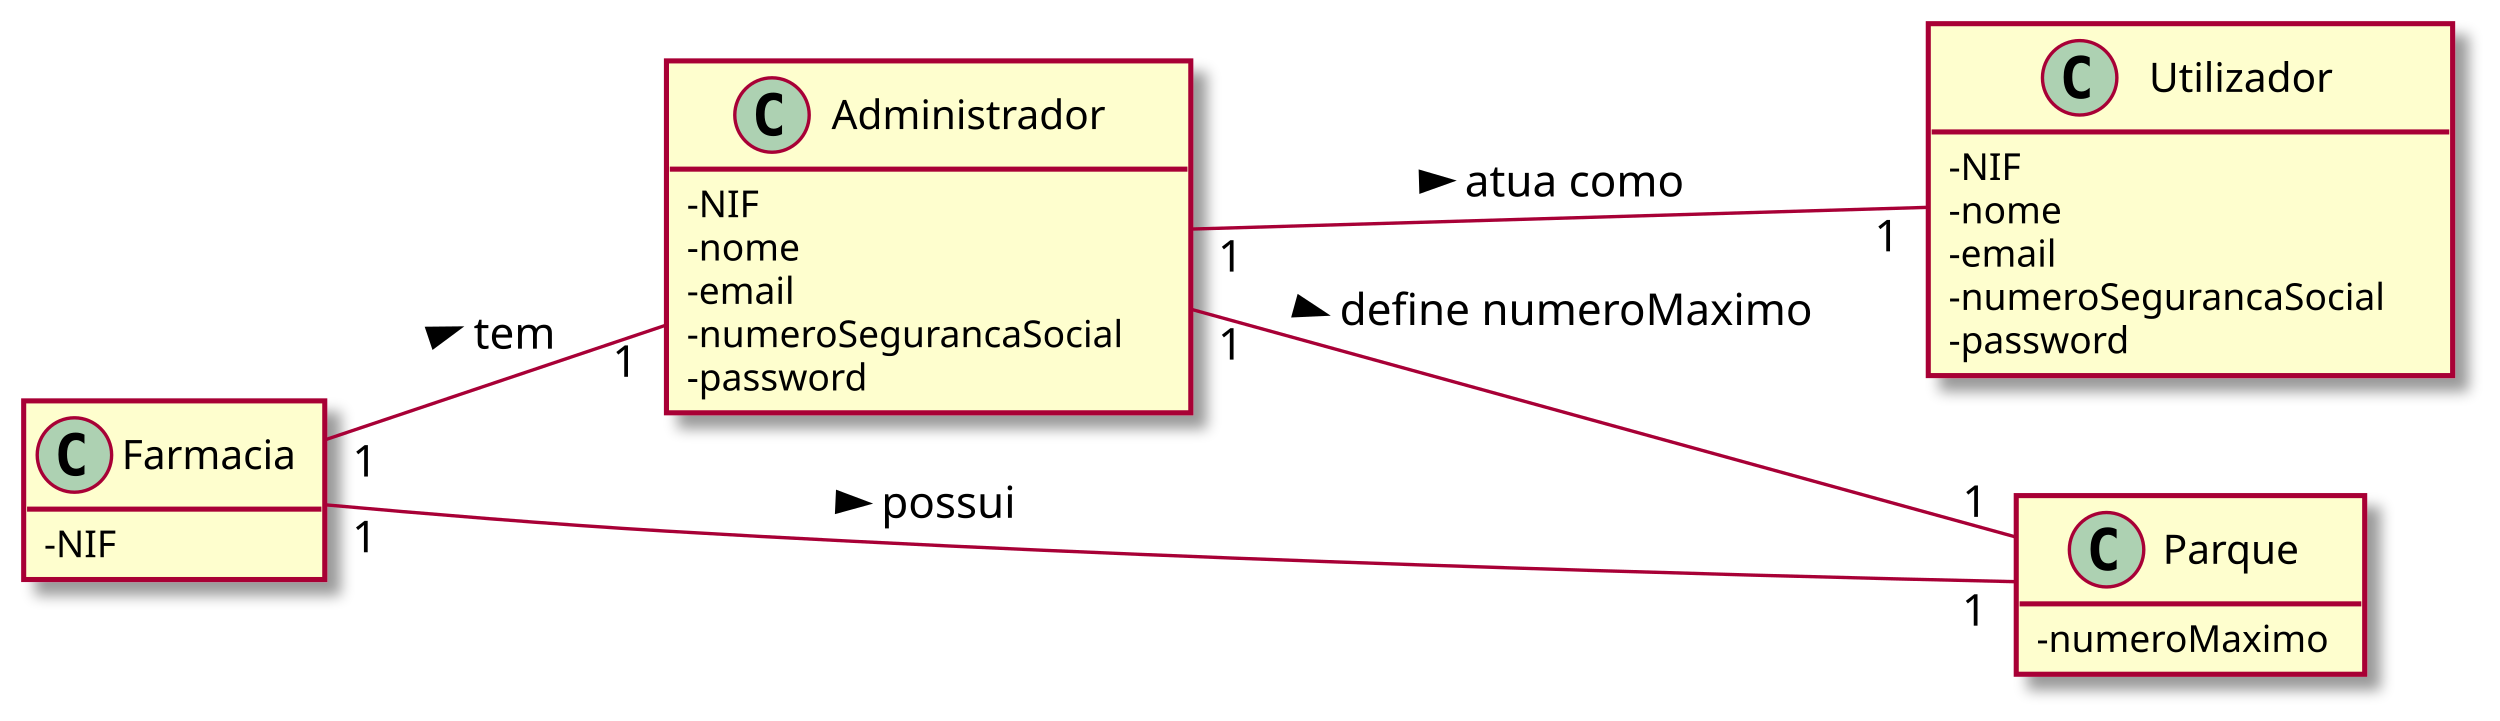
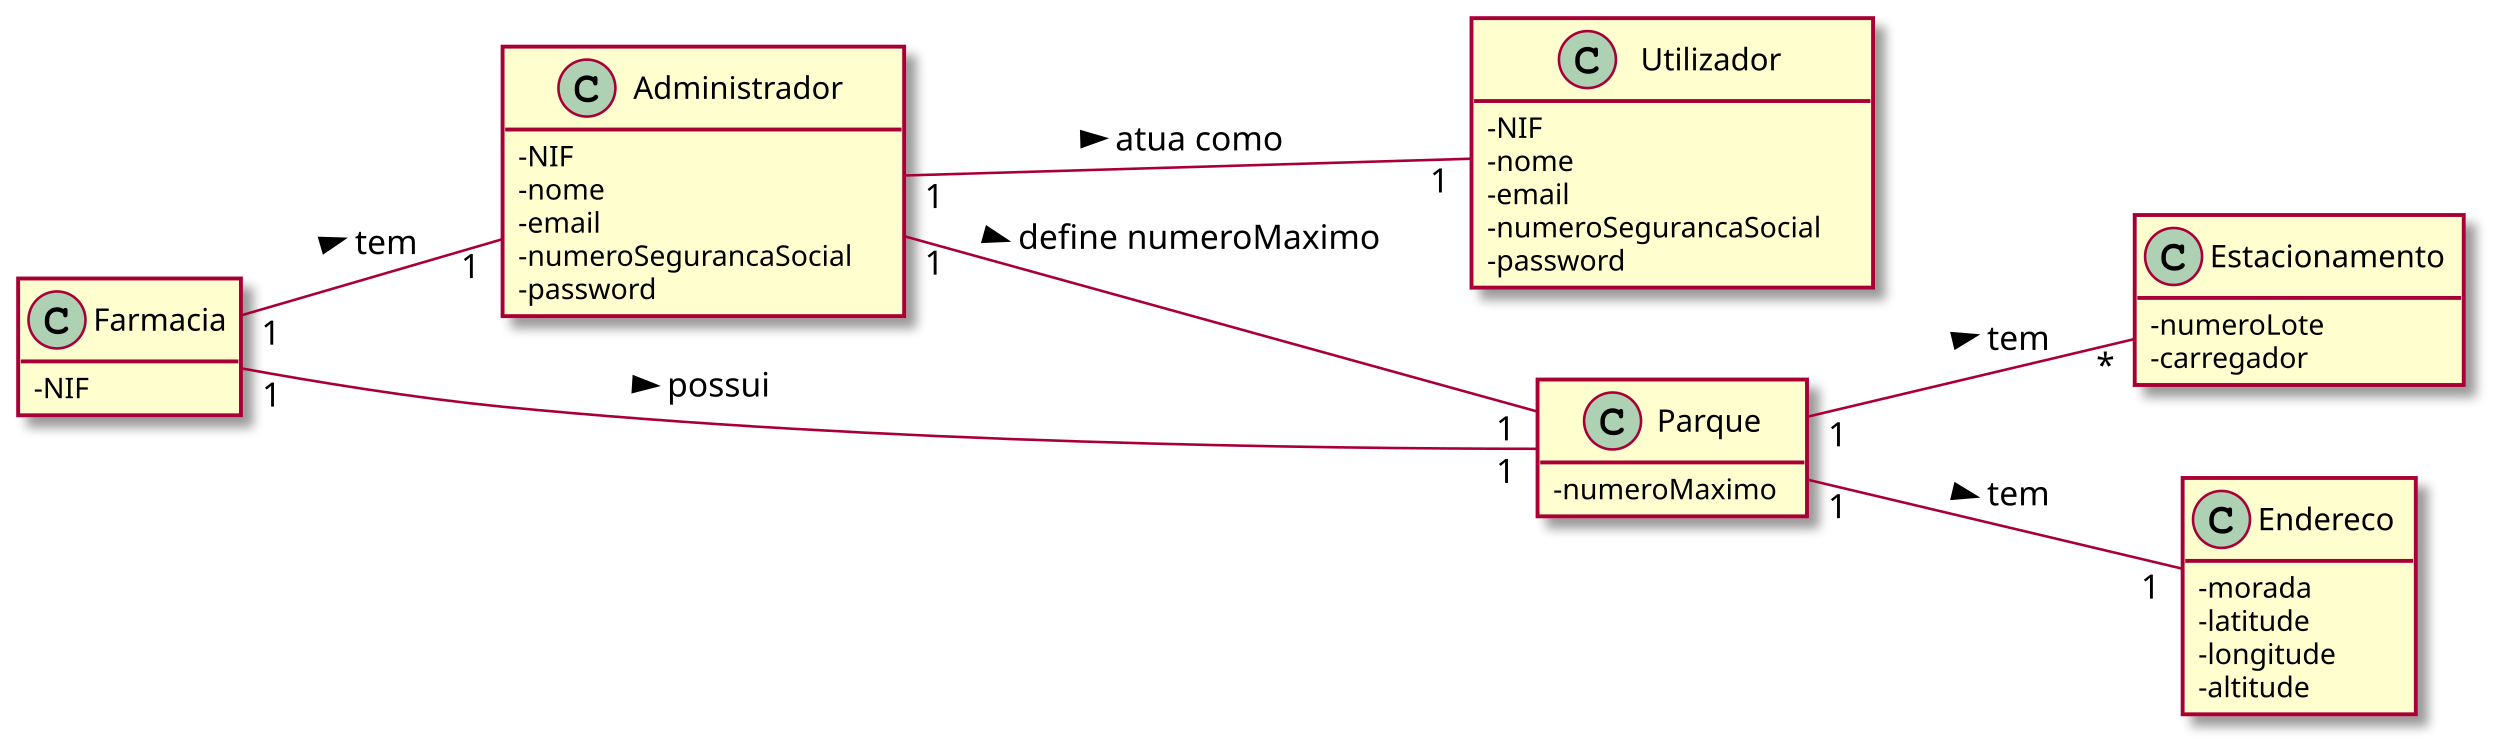
- <svg xmlns="http://www.w3.org/2000/svg" contentScriptType="application/ecmascript" contentStyleType="text/css" height="213px" preserveAspectRatio="none" style="width:739px;height:213px;" version="1.1" viewBox="0 0 739 213" width="739px" zoomAndPan="magnify">
+ <svg xmlns="http://www.w3.org/2000/svg" contentScriptType="application/ecmascript" contentStyleType="text/css" height="289px" preserveAspectRatio="none" style="width:965px;height:289px;" version="1.1" viewBox="0 0 965 289" width="965px" zoomAndPan="magnify">
  <defs>
-     <filter height="300%" id="fzlwxtexbxhhv" width="300%" x="-1" y="-1">
+     <filter height="300%" id="f7i09ludjwwbf" width="300%" x="-1" y="-1">
      <feGaussianBlur result="blurOut" stdDeviation="2.0" />
      <feColorMatrix in="blurOut" result="blurOut2" type="matrix" values="0 0 0 0 0 0 0 0 0 0 0 0 0 0 0 0 0 0 .4 0" />
      <feOffset dx="4.0" dy="4.0" in="blurOut2" result="blurOut3" />
      <feBlend in="SourceGraphic" in2="blurOut3" mode="normal" />
    </filter>
  </defs>
  <g>
-     <rect codeLine="5" fill="#FEFECE" filter="url(#fzlwxtexbxhhv)" height="52.805" id="Farmacia" style="stroke:#A80036;stroke-width:1.5;" width="89" x="7" y="118.5" />
-     <ellipse cx="22" cy="134.5" fill="#ADD1B2" rx="11" ry="11" style="stroke:#A80036;stroke-width:1.0;" />
-     <path d="M24.969,140.141 Q24.391,140.438 23.75,140.578 Q23.109,140.734 22.406,140.734 Q19.906,140.734 18.578,139.094 Q17.266,137.438 17.266,134.312 Q17.266,131.188 18.578,129.531 Q19.906,127.875 22.406,127.875 Q23.109,127.875 23.75,128.031 Q24.406,128.188 24.969,128.484 L24.969,131.203 Q24.344,130.625 23.75,130.359 Q23.156,130.078 22.531,130.078 Q21.188,130.078 20.5,131.156 Q19.812,132.219 19.812,134.312 Q19.812,136.406 20.5,137.484 Q21.188,138.547 22.531,138.547 Q23.156,138.547 23.75,138.281 Q24.344,138 24.969,137.422 L24.969,140.141 Z " fill="#000000" />
-     <text fill="#000000" font-family="sans-serif" font-size="12" lengthAdjust="spacingAndGlyphs" textLength="57" x="36" y="138.654">Farmacia</text>
-     <line style="stroke:#A80036;stroke-width:1.5;" x1="8" x2="95" y1="150.5" y2="150.5" />
-     <text fill="#000000" font-family="sans-serif" font-size="11" lengthAdjust="spacingAndGlyphs" textLength="21" x="13" y="164.71">-NIF</text>
-     <rect codeLine="9" fill="#FEFECE" filter="url(#fzlwxtexbxhhv)" height="104.023" id="Utilizador" style="stroke:#A80036;stroke-width:1.5;" width="155" x="570" y="7" />
-     <ellipse cx="614.75" cy="23" fill="#ADD1B2" rx="11" ry="11" style="stroke:#A80036;stroke-width:1.0;" />
-     <path d="M617.719,28.641 Q617.141,28.938 616.5,29.078 Q615.859,29.234 615.156,29.234 Q612.656,29.234 611.328,27.594 Q610.016,25.938 610.016,22.812 Q610.016,19.688 611.328,18.031 Q612.656,16.375 615.156,16.375 Q615.859,16.375 616.5,16.531 Q617.156,16.688 617.719,16.984 L617.719,19.703 Q617.094,19.125 616.5,18.859 Q615.906,18.578 615.281,18.578 Q613.938,18.578 613.25,19.656 Q612.562,20.719 612.562,22.812 Q612.562,24.906 613.25,25.984 Q613.938,27.047 615.281,27.047 Q615.906,27.047 616.5,26.781 Q617.094,26.5 617.719,25.922 L617.719,28.641 Z " fill="#000000" />
-     <text fill="#000000" font-family="sans-serif" font-size="12" lengthAdjust="spacingAndGlyphs" textLength="57" x="635.25" y="27.154">Utilizador</text>
-     <line style="stroke:#A80036;stroke-width:1.5;" x1="571" x2="724" y1="39" y2="39" />
-     <text fill="#000000" font-family="sans-serif" font-size="11" lengthAdjust="spacingAndGlyphs" textLength="21" x="576" y="53.21">-NIF</text>
-     <text fill="#000000" font-family="sans-serif" font-size="11" lengthAdjust="spacingAndGlyphs" textLength="36" x="576" y="66.015">-nome</text>
-     <text fill="#000000" font-family="sans-serif" font-size="11" lengthAdjust="spacingAndGlyphs" textLength="35" x="576" y="78.82">-email</text>
-     <text fill="#000000" font-family="sans-serif" font-size="11" lengthAdjust="spacingAndGlyphs" textLength="143" x="576" y="91.624">-numeroSegurancaSocial</text>
-     <text fill="#000000" font-family="sans-serif" font-size="11" lengthAdjust="spacingAndGlyphs" textLength="60" x="576" y="104.429">-password</text>
-     <rect codeLine="17" fill="#FEFECE" filter="url(#fzlwxtexbxhhv)" height="104.023" id="Administrador" style="stroke:#A80036;stroke-width:1.5;" width="155" x="197" y="18" />
-     <ellipse cx="228.2" cy="34" fill="#ADD1B2" rx="11" ry="11" style="stroke:#A80036;stroke-width:1.0;" />
-     <path d="M231.169,39.641 Q230.591,39.938 229.95,40.078 Q229.309,40.234 228.606,40.234 Q226.106,40.234 224.778,38.594 Q223.466,36.938 223.466,33.812 Q223.466,30.688 224.778,29.031 Q226.106,27.375 228.606,27.375 Q229.309,27.375 229.95,27.531 Q230.606,27.688 231.169,27.984 L231.169,30.703 Q230.544,30.125 229.95,29.859 Q229.356,29.578 228.731,29.578 Q227.387,29.578 226.7,30.656 Q226.012,31.719 226.012,33.812 Q226.012,35.906 226.7,36.984 Q227.387,38.047 228.731,38.047 Q229.356,38.047 229.95,37.781 Q230.544,37.5 231.169,36.922 L231.169,39.641 Z " fill="#000000" />
-     <text fill="#000000" font-family="sans-serif" font-size="12" lengthAdjust="spacingAndGlyphs" textLength="87" x="245.8" y="38.154">Administrador</text>
-     <line style="stroke:#A80036;stroke-width:1.5;" x1="198" x2="351" y1="50" y2="50" />
-     <text fill="#000000" font-family="sans-serif" font-size="11" lengthAdjust="spacingAndGlyphs" textLength="21" x="203" y="64.21">-NIF</text>
-     <text fill="#000000" font-family="sans-serif" font-size="11" lengthAdjust="spacingAndGlyphs" textLength="36" x="203" y="77.015">-nome</text>
-     <text fill="#000000" font-family="sans-serif" font-size="11" lengthAdjust="spacingAndGlyphs" textLength="35" x="203" y="89.82">-email</text>
-     <text fill="#000000" font-family="sans-serif" font-size="11" lengthAdjust="spacingAndGlyphs" textLength="143" x="203" y="102.624">-numeroSegurancaSocial</text>
-     <text fill="#000000" font-family="sans-serif" font-size="11" lengthAdjust="spacingAndGlyphs" textLength="60" x="203" y="115.429">-password</text>
-     <rect codeLine="25" fill="#FEFECE" filter="url(#fzlwxtexbxhhv)" height="52.805" id="Parque" style="stroke:#A80036;stroke-width:1.5;" width="103" x="596" y="146.5" />
-     <ellipse cx="622.7" cy="162.5" fill="#ADD1B2" rx="11" ry="11" style="stroke:#A80036;stroke-width:1.0;" />
-     <path d="M625.669,168.141 Q625.091,168.438 624.45,168.578 Q623.809,168.734 623.106,168.734 Q620.606,168.734 619.278,167.094 Q617.966,165.438 617.966,162.312 Q617.966,159.188 619.278,157.531 Q620.606,155.875 623.106,155.875 Q623.809,155.875 624.45,156.031 Q625.106,156.188 625.669,156.484 L625.669,159.203 Q625.044,158.625 624.45,158.359 Q623.856,158.078 623.231,158.078 Q621.888,158.078 621.2,159.156 Q620.513,160.219 620.513,162.312 Q620.513,164.406 621.2,165.484 Q621.888,166.547 623.231,166.547 Q623.856,166.547 624.45,166.281 Q625.044,166 625.669,165.422 L625.669,168.141 Z " fill="#000000" />
-     <text fill="#000000" font-family="sans-serif" font-size="12" lengthAdjust="spacingAndGlyphs" textLength="45" x="639.3" y="166.654">Parque</text>
-     <line style="stroke:#A80036;stroke-width:1.5;" x1="597" x2="698" y1="178.5" y2="178.5" />
-     <text fill="#000000" font-family="sans-serif" font-size="11" lengthAdjust="spacingAndGlyphs" textLength="91" x="602" y="192.71">-numeroMaximo</text>
-     <path codeLine="29" d="M352.239,67.707 C416.078,65.825 506.05,63.172 569.861,61.29 " fill="none" id="Administrador-Utilizador" style="stroke:#A80036;stroke-width:1.0;" />
-     <polygon fill="#000000" points="428.998,53.419,419.87,50.748,420.043,56.623,428.998,53.419" style="stroke:#000000;stroke-width:1.0;" />
-     <text fill="#000000" font-family="sans-serif" font-size="13" lengthAdjust="spacingAndGlyphs" textLength="69" x="433" y="58.067">atua como</text>
-     <text fill="#000000" font-family="sans-serif" font-size="13" lengthAdjust="spacingAndGlyphs" textLength="8" x="360.03" y="80.276">1</text>
-     <text fill="#000000" font-family="sans-serif" font-size="13" lengthAdjust="spacingAndGlyphs" textLength="8" x="554.08" y="74.295">1</text>
-     <path codeLine="30" d="M352.239,91.467 C425.365,111.66 532.782,141.322 595.89,158.748 " fill="none" id="Administrador-Parque" style="stroke:#A80036;stroke-width:1.0;" />
-     <polygon fill="#000000" points="391.82,92.897,383.883,87.657,382.319,93.323,391.82,92.897" style="stroke:#000000;stroke-width:1.0;" />
-     <text fill="#000000" font-family="sans-serif" font-size="13" lengthAdjust="spacingAndGlyphs" textLength="143" x="396" y="96.067">define numeroMaximo</text>
-     <text fill="#000000" font-family="sans-serif" font-size="13" lengthAdjust="spacingAndGlyphs" textLength="8" x="360.03" y="106.3">1</text>
-     <text fill="#000000" font-family="sans-serif" font-size="13" lengthAdjust="spacingAndGlyphs" textLength="8" x="580.069" y="152.779">1</text>
-     <path codeLine="31" d="M96.038,149.216 C124.819,151.807 163.095,155.001 197,157 C341.337,165.511 511.974,170.07 595.777,171.949 " fill="none" id="Farmacia-Parque" style="stroke:#A80036;stroke-width:1.0;" />
-     <polygon fill="#000000" points="256.495,148.794,247.593,145.447,247.326,151.319,256.495,148.794" style="stroke:#000000;stroke-width:1.0;" />
-     <text fill="#000000" font-family="sans-serif" font-size="13" lengthAdjust="spacingAndGlyphs" textLength="41" x="260.5" y="153.067">possui</text>
-     <text fill="#000000" font-family="sans-serif" font-size="13" lengthAdjust="spacingAndGlyphs" textLength="8" x="104.077" y="163.251">1</text>
-     <text fill="#000000" font-family="sans-serif" font-size="13" lengthAdjust="spacingAndGlyphs" textLength="8" x="579.941" y="184.946">1</text>
-     <path codeLine="32" d="M96.091,130.003 C124.817,120.342 162.944,107.519 196.576,96.207 " fill="none" id="Farmacia-Administrador" style="stroke:#A80036;stroke-width:1.0;" />
-     <polygon fill="#000000" points="135.739,96.972,126.229,97.07,128.103,102.641,135.739,96.972" style="stroke:#000000;stroke-width:1.0;" />
-     <text fill="#000000" font-family="sans-serif" font-size="13" lengthAdjust="spacingAndGlyphs" textLength="26" x="140" y="103.067">tem</text>
-     <text fill="#000000" font-family="sans-serif" font-size="13" lengthAdjust="spacingAndGlyphs" textLength="8" x="104.139" y="140.855">1</text>
-     <text fill="#000000" font-family="sans-serif" font-size="13" lengthAdjust="spacingAndGlyphs" textLength="8" x="181.024" y="111.387">1</text>
+     <rect codeLine="5" fill="#FEFECE" filter="url(#f7i09ludjwwbf)" height="52.805" id="Farmacia" style="stroke:#A80036;stroke-width:1.5;" width="86" x="7" y="107.5" />
+     <ellipse cx="22" cy="123.5" fill="#ADD1B2" rx="11" ry="11" style="stroke:#A80036;stroke-width:1.0;" />
+     <path d="M24.344,119.172 C23.406,118.734 22.812,118.594 21.938,118.594 C19.312,118.594 17.312,120.672 17.312,123.391 L17.312,124.516 C17.312,127.094 19.422,128.984 22.312,128.984 C23.531,128.984 24.688,128.688 25.438,128.141 C26.016,127.734 26.344,127.281 26.344,126.891 C26.344,126.438 25.953,126.047 25.484,126.047 C25.266,126.047 25.062,126.125 24.875,126.312 C24.422,126.797 24.422,126.797 24.234,126.891 C23.812,127.156 23.125,127.281 22.359,127.281 C20.312,127.281 19.016,126.188 19.016,124.484 L19.016,123.391 C19.016,121.609 20.266,120.297 22,120.297 C22.578,120.297 23.188,120.453 23.656,120.703 C24.141,120.984 24.312,121.203 24.406,121.609 C24.469,122.016 24.5,122.141 24.641,122.266 C24.781,122.406 25.016,122.516 25.234,122.516 C25.5,122.516 25.766,122.375 25.938,122.156 C26.047,122 26.078,121.812 26.078,121.391 L26.078,119.969 C26.078,119.531 26.062,119.406 25.969,119.25 C25.812,118.984 25.531,118.844 25.234,118.844 C24.938,118.844 24.734,118.938 24.516,119.25 L24.344,119.172 Z " fill="#000000" />
+     <text fill="#000000" font-family="sans-serif" font-size="12" lengthAdjust="spacing" textLength="54" x="36" y="127.654">Farmacia</text>
+     <line style="stroke:#A80036;stroke-width:1.5;" x1="8" x2="92" y1="139.5" y2="139.5" />
+     <text fill="#000000" font-family="sans-serif" font-size="11" lengthAdjust="spacing" textLength="21" x="13" y="153.71">-NIF</text>
+     <rect codeLine="9" fill="#FEFECE" filter="url(#f7i09ludjwwbf)" height="65.609" id="Estacionamento" style="stroke:#A80036;stroke-width:1.5;" width="127" x="824" y="83" />
+     <ellipse cx="839" cy="99" fill="#ADD1B2" rx="11" ry="11" style="stroke:#A80036;stroke-width:1.0;" />
+     <path d="M841.344,94.672 C840.406,94.234 839.812,94.094 838.938,94.094 C836.312,94.094 834.312,96.172 834.312,98.891 L834.312,100.016 C834.312,102.594 836.422,104.484 839.312,104.484 C840.531,104.484 841.688,104.188 842.438,103.641 C843.016,103.234 843.344,102.781 843.344,102.391 C843.344,101.938 842.953,101.547 842.484,101.547 C842.266,101.547 842.062,101.625 841.875,101.812 C841.422,102.297 841.422,102.297 841.234,102.391 C840.812,102.656 840.125,102.781 839.359,102.781 C837.312,102.781 836.016,101.688 836.016,99.984 L836.016,98.891 C836.016,97.109 837.266,95.797 839,95.797 C839.578,95.797 840.188,95.953 840.656,96.203 C841.141,96.484 841.312,96.703 841.406,97.109 C841.469,97.516 841.5,97.641 841.641,97.766 C841.781,97.906 842.016,98.016 842.234,98.016 C842.5,98.016 842.766,97.875 842.938,97.656 C843.047,97.5 843.078,97.312 843.078,96.891 L843.078,95.469 C843.078,95.031 843.062,94.906 842.969,94.75 C842.812,94.484 842.531,94.344 842.234,94.344 C841.938,94.344 841.734,94.438 841.516,94.75 L841.344,94.672 Z " fill="#000000" />
+     <text fill="#000000" font-family="sans-serif" font-size="12" lengthAdjust="spacing" textLength="95" x="853" y="103.154">Estacionamento</text>
+     <line style="stroke:#A80036;stroke-width:1.5;" x1="825" x2="950" y1="115" y2="115" />
+     <text fill="#000000" font-family="sans-serif" font-size="11" lengthAdjust="spacing" textLength="73" x="830" y="129.21">-numeroLote</text>
+     <text fill="#000000" font-family="sans-serif" font-size="11" lengthAdjust="spacing" textLength="65" x="830" y="142.015">-carregador</text>
+     <rect codeLine="14" fill="#FEFECE" filter="url(#f7i09ludjwwbf)" height="104.023" id="Utilizador" style="stroke:#A80036;stroke-width:1.5;" width="155" x="568" y="7" />
+     <ellipse cx="612.75" cy="23" fill="#ADD1B2" rx="11" ry="11" style="stroke:#A80036;stroke-width:1.0;" />
+     <path d="M615.094,18.672 C614.156,18.234 613.562,18.094 612.688,18.094 C610.062,18.094 608.062,20.172 608.062,22.891 L608.062,24.016 C608.062,26.594 610.172,28.484 613.062,28.484 C614.281,28.484 615.438,28.188 616.188,27.641 C616.766,27.234 617.094,26.781 617.094,26.391 C617.094,25.938 616.703,25.547 616.234,25.547 C616.016,25.547 615.812,25.625 615.625,25.812 C615.172,26.297 615.172,26.297 614.984,26.391 C614.562,26.656 613.875,26.781 613.109,26.781 C611.062,26.781 609.766,25.688 609.766,23.984 L609.766,22.891 C609.766,21.109 611.016,19.797 612.75,19.797 C613.328,19.797 613.938,19.953 614.406,20.203 C614.891,20.484 615.062,20.703 615.156,21.109 C615.219,21.516 615.25,21.641 615.391,21.766 C615.531,21.906 615.766,22.016 615.984,22.016 C616.25,22.016 616.516,21.875 616.688,21.656 C616.797,21.5 616.828,21.312 616.828,20.891 L616.828,19.469 C616.828,19.031 616.812,18.906 616.719,18.75 C616.562,18.484 616.281,18.344 615.984,18.344 C615.688,18.344 615.484,18.438 615.266,18.75 L615.094,18.672 Z " fill="#000000" />
+     <text fill="#000000" font-family="sans-serif" font-size="12" lengthAdjust="spacing" textLength="57" x="633.25" y="27.154">Utilizador</text>
+     <line style="stroke:#A80036;stroke-width:1.5;" x1="569" x2="722" y1="39" y2="39" />
+     <text fill="#000000" font-family="sans-serif" font-size="11" lengthAdjust="spacing" textLength="21" x="574" y="53.21">-NIF</text>
+     <text fill="#000000" font-family="sans-serif" font-size="11" lengthAdjust="spacing" textLength="37" x="574" y="66.015">-nome</text>
+     <text fill="#000000" font-family="sans-serif" font-size="11" lengthAdjust="spacing" textLength="36" x="574" y="78.82">-email</text>
+     <text fill="#000000" font-family="sans-serif" font-size="11" lengthAdjust="spacing" textLength="143" x="574" y="91.624">-numeroSegurancaSocial</text>
+     <text fill="#000000" font-family="sans-serif" font-size="11" lengthAdjust="spacing" textLength="57" x="574" y="104.429">-password</text>
+     <rect codeLine="22" fill="#FEFECE" filter="url(#f7i09ludjwwbf)" height="104.023" id="Administrador" style="stroke:#A80036;stroke-width:1.5;" width="155" x="194" y="18" />
+     <ellipse cx="226.55" cy="34" fill="#ADD1B2" rx="11" ry="11" style="stroke:#A80036;stroke-width:1.0;" />
+     <path d="M228.894,29.672 C227.956,29.234 227.363,29.094 226.488,29.094 C223.863,29.094 221.863,31.172 221.863,33.891 L221.863,35.016 C221.863,37.594 223.972,39.484 226.863,39.484 C228.081,39.484 229.238,39.188 229.988,38.641 C230.566,38.234 230.894,37.781 230.894,37.391 C230.894,36.938 230.503,36.547 230.034,36.547 C229.816,36.547 229.613,36.625 229.425,36.812 C228.972,37.297 228.972,37.297 228.784,37.391 C228.363,37.656 227.675,37.781 226.909,37.781 C224.863,37.781 223.566,36.688 223.566,34.984 L223.566,33.891 C223.566,32.109 224.816,30.797 226.55,30.797 C227.128,30.797 227.738,30.953 228.206,31.203 C228.691,31.484 228.863,31.703 228.956,32.109 C229.019,32.516 229.05,32.641 229.191,32.766 C229.331,32.906 229.566,33.016 229.784,33.016 C230.05,33.016 230.316,32.875 230.488,32.656 C230.597,32.5 230.628,32.312 230.628,31.891 L230.628,30.469 C230.628,30.031 230.613,29.906 230.519,29.75 C230.363,29.484 230.081,29.344 229.784,29.344 C229.488,29.344 229.284,29.438 229.066,29.75 L228.894,29.672 Z " fill="#000000" />
+     <text fill="#000000" font-family="sans-serif" font-size="12" lengthAdjust="spacing" textLength="84" x="244.45" y="38.154">Administrador</text>
+     <line style="stroke:#A80036;stroke-width:1.5;" x1="195" x2="348" y1="50" y2="50" />
+     <text fill="#000000" font-family="sans-serif" font-size="11" lengthAdjust="spacing" textLength="21" x="200" y="64.21">-NIF</text>
+     <text fill="#000000" font-family="sans-serif" font-size="11" lengthAdjust="spacing" textLength="37" x="200" y="77.015">-nome</text>
+     <text fill="#000000" font-family="sans-serif" font-size="11" lengthAdjust="spacing" textLength="36" x="200" y="89.82">-email</text>
+     <text fill="#000000" font-family="sans-serif" font-size="11" lengthAdjust="spacing" textLength="143" x="200" y="102.624">-numeroSegurancaSocial</text>
+     <text fill="#000000" font-family="sans-serif" font-size="11" lengthAdjust="spacing" textLength="57" x="200" y="115.429">-password</text>
+     <rect codeLine="30" fill="#FEFECE" filter="url(#f7i09ludjwwbf)" height="91.219" id="Endereco" style="stroke:#A80036;stroke-width:1.5;" width="90" x="842.5" y="184.5" />
+     <ellipse cx="857.5" cy="200.5" fill="#ADD1B2" rx="11" ry="11" style="stroke:#A80036;stroke-width:1.0;" />
+     <path d="M859.844,196.172 C858.906,195.734 858.312,195.594 857.438,195.594 C854.812,195.594 852.812,197.672 852.812,200.391 L852.812,201.516 C852.812,204.094 854.922,205.984 857.812,205.984 C859.031,205.984 860.188,205.688 860.938,205.141 C861.516,204.734 861.844,204.281 861.844,203.891 C861.844,203.438 861.453,203.047 860.984,203.047 C860.766,203.047 860.562,203.125 860.375,203.312 C859.922,203.797 859.922,203.797 859.734,203.891 C859.312,204.156 858.625,204.281 857.859,204.281 C855.812,204.281 854.516,203.188 854.516,201.484 L854.516,200.391 C854.516,198.609 855.766,197.297 857.5,197.297 C858.078,197.297 858.688,197.453 859.156,197.703 C859.641,197.984 859.812,198.203 859.906,198.609 C859.969,199.016 860,199.141 860.141,199.266 C860.281,199.406 860.516,199.516 860.734,199.516 C861,199.516 861.266,199.375 861.438,199.156 C861.547,199 861.578,198.812 861.578,198.391 L861.578,196.969 C861.578,196.531 861.562,196.406 861.469,196.25 C861.312,195.984 861.031,195.844 860.734,195.844 C860.438,195.844 860.234,195.938 860.016,196.25 L859.844,196.172 Z " fill="#000000" />
+     <text fill="#000000" font-family="sans-serif" font-size="12" lengthAdjust="spacing" textLength="58" x="871.5" y="204.654">Endereco</text>
+     <line style="stroke:#A80036;stroke-width:1.5;" x1="843.5" x2="931.5" y1="216.5" y2="216.5" />
+     <text fill="#000000" font-family="sans-serif" font-size="11" lengthAdjust="spacing" textLength="47" x="848.5" y="230.71">-morada</text>
+     <text fill="#000000" font-family="sans-serif" font-size="11" lengthAdjust="spacing" textLength="47" x="848.5" y="243.515">-latitude</text>
+     <text fill="#000000" font-family="sans-serif" font-size="11" lengthAdjust="spacing" textLength="57" x="848.5" y="256.32">-longitude</text>
+     <text fill="#000000" font-family="sans-serif" font-size="11" lengthAdjust="spacing" textLength="47" x="848.5" y="269.125">-altitude</text>
+     <rect codeLine="37" fill="#FEFECE" filter="url(#f7i09ludjwwbf)" height="52.805" id="Parque" style="stroke:#A80036;stroke-width:1.5;" width="104" x="593.5" y="146.5" />
+     <ellipse cx="622.45" cy="162.5" fill="#ADD1B2" rx="11" ry="11" style="stroke:#A80036;stroke-width:1.0;" />
+     <path d="M624.794,158.172 C623.856,157.734 623.263,157.594 622.388,157.594 C619.763,157.594 617.763,159.672 617.763,162.391 L617.763,163.516 C617.763,166.094 619.872,167.984 622.763,167.984 C623.981,167.984 625.138,167.688 625.888,167.141 C626.466,166.734 626.794,166.281 626.794,165.891 C626.794,165.438 626.403,165.047 625.934,165.047 C625.716,165.047 625.513,165.125 625.325,165.312 C624.872,165.797 624.872,165.797 624.684,165.891 C624.263,166.156 623.575,166.281 622.809,166.281 C620.763,166.281 619.466,165.188 619.466,163.484 L619.466,162.391 C619.466,160.609 620.716,159.297 622.45,159.297 C623.028,159.297 623.638,159.453 624.106,159.703 C624.591,159.984 624.763,160.203 624.856,160.609 C624.919,161.016 624.95,161.141 625.091,161.266 C625.231,161.406 625.466,161.516 625.684,161.516 C625.95,161.516 626.216,161.375 626.388,161.156 C626.497,161 626.528,160.812 626.528,160.391 L626.528,158.969 C626.528,158.531 626.513,158.406 626.419,158.25 C626.263,157.984 625.981,157.844 625.684,157.844 C625.388,157.844 625.184,157.938 624.966,158.25 L624.794,158.172 Z " fill="#000000" />
+     <text fill="#000000" font-family="sans-serif" font-size="12" lengthAdjust="spacing" textLength="41" x="639.55" y="166.654">Parque</text>
+     <line style="stroke:#A80036;stroke-width:1.5;" x1="594.5" x2="696.5" y1="178.5" y2="178.5" />
+     <text fill="#000000" font-family="sans-serif" font-size="11" lengthAdjust="spacing" textLength="92" x="599.5" y="192.71">-numeroMaximo</text>
+     <path codeLine="41" d="M349.128,67.734 C413.148,65.841 503.979,63.155 567.972,61.263 " fill="none" id="Administrador-Utilizador" style="stroke:#A80036;stroke-width:1.0;" />
+     <polygon fill="#000000" points="426.498,53.419,417.37,50.748,417.543,56.624,426.498,53.419" style="stroke:#000000;stroke-width:1.0;" />
+     <text fill="#000000" font-family="sans-serif" font-size="13" lengthAdjust="spacing" textLength="69" x="430.5" y="58.067">atua como</text>
+     <text fill="#000000" font-family="sans-serif" font-size="13" lengthAdjust="spacing" textLength="8" x="356.908" y="80.305">1</text>
+     <text fill="#000000" font-family="sans-serif" font-size="13" lengthAdjust="spacing" textLength="8" x="551.947" y="74.296">1</text>
+     <path codeLine="42" d="M349.128,91.217 C422.187,111.446 530.164,141.342 593.322,158.83 " fill="none" id="Administrador-Parque" style="stroke:#A80036;stroke-width:1.0;" />
+     <polygon fill="#000000" points="388.819,92.901,380.886,87.655,379.317,93.319,388.819,92.901" style="stroke:#000000;stroke-width:1.0;" />
+     <text fill="#000000" font-family="sans-serif" font-size="13" lengthAdjust="spacing" textLength="144" x="393" y="96.067">define numeroMaximo</text>
+     <text fill="#000000" font-family="sans-serif" font-size="13" lengthAdjust="spacing" textLength="8" x="356.908" y="106.026">1</text>
+     <text fill="#000000" font-family="sans-serif" font-size="13" lengthAdjust="spacing" textLength="8" x="577.422" y="169.982">1</text>
+     <path codeLine="43" d="M93.058,142.172 C121.452,147.342 159.839,153.659 194,157 C338.29,171.111 509.656,173.178 593.355,173.243 " fill="none" id="Farmacia-Parque" style="stroke:#A80036;stroke-width:1.0;" />
+     <polygon fill="#000000" points="253.49,148.876,244.645,145.382,244.28,151.249,253.49,148.876" style="stroke:#000000;stroke-width:1.0;" />
+     <text fill="#000000" font-family="sans-serif" font-size="13" lengthAdjust="spacing" textLength="41" x="257.5" y="153.067">possui</text>
+     <text fill="#000000" font-family="sans-serif" font-size="13" lengthAdjust="spacing" textLength="8" x="101.146" y="156.961">1</text>
+     <text fill="#000000" font-family="sans-serif" font-size="13" lengthAdjust="spacing" textLength="8" x="577.46" y="186.422">1</text>
+     <path codeLine="44" d="M697.692,185.158 C740.644,195.359 801.36,209.779 842.24,219.488 " fill="none" id="Parque-Endereco" style="stroke:#A80036;stroke-width:1.0;" />
+     <polygon fill="#000000" points="762.865,191.722,754.744,186.772,753.385,192.491,762.865,191.722" style="stroke:#000000;stroke-width:1.0;" />
+     <text fill="#000000" font-family="sans-serif" font-size="13" lengthAdjust="spacing" textLength="26" x="767" y="195.067">tem</text>
+     <text fill="#000000" font-family="sans-serif" font-size="13" lengthAdjust="spacing" textLength="8" x="705.594" y="200.012">1</text>
+     <text fill="#000000" font-family="sans-serif" font-size="13" lengthAdjust="spacing" textLength="8" x="826.389" y="231.068">1</text>
+     <path codeLine="45" d="M697.692,160.842 C734.586,152.079 784.588,140.204 823.866,130.875 " fill="none" id="Parque-Estacionamento" style="stroke:#A80036;stroke-width:1.0;" />
+     <polygon fill="#000000" points="762.865,129.411,753.385,128.642,754.744,134.361,762.865,129.411" style="stroke:#000000;stroke-width:1.0;" />
+     <text fill="#000000" font-family="sans-serif" font-size="13" lengthAdjust="spacing" textLength="26" x="767" y="135.067">tem</text>
+     <text fill="#000000" font-family="sans-serif" font-size="13" lengthAdjust="spacing" textLength="8" x="705.594" y="172.277">1</text>
+     <text fill="#000000" font-family="sans-serif" font-size="13" lengthAdjust="spacing" textLength="7" x="809.104" y="145.559">*</text>
+     <path codeLine="46" d="M93.062,121.736 C121.569,113.424 160.071,102.198 193.925,92.327 " fill="none" id="Farmacia-Administrador" style="stroke:#A80036;stroke-width:1.0;" />
+     <polygon fill="#000000" points="132.8,92.167,123.294,91.877,124.939,97.52,132.8,92.167" style="stroke:#000000;stroke-width:1.0;" />
+     <text fill="#000000" font-family="sans-serif" font-size="13" lengthAdjust="spacing" textLength="26" x="137" y="98.067">tem</text>
+     <text fill="#000000" font-family="sans-serif" font-size="13" lengthAdjust="spacing" textLength="8" x="100.857" y="133.041">1</text>
+     <text fill="#000000" font-family="sans-serif" font-size="13" lengthAdjust="spacing" textLength="8" x="177.895" y="107.335">1</text>
  </g>
</svg>
